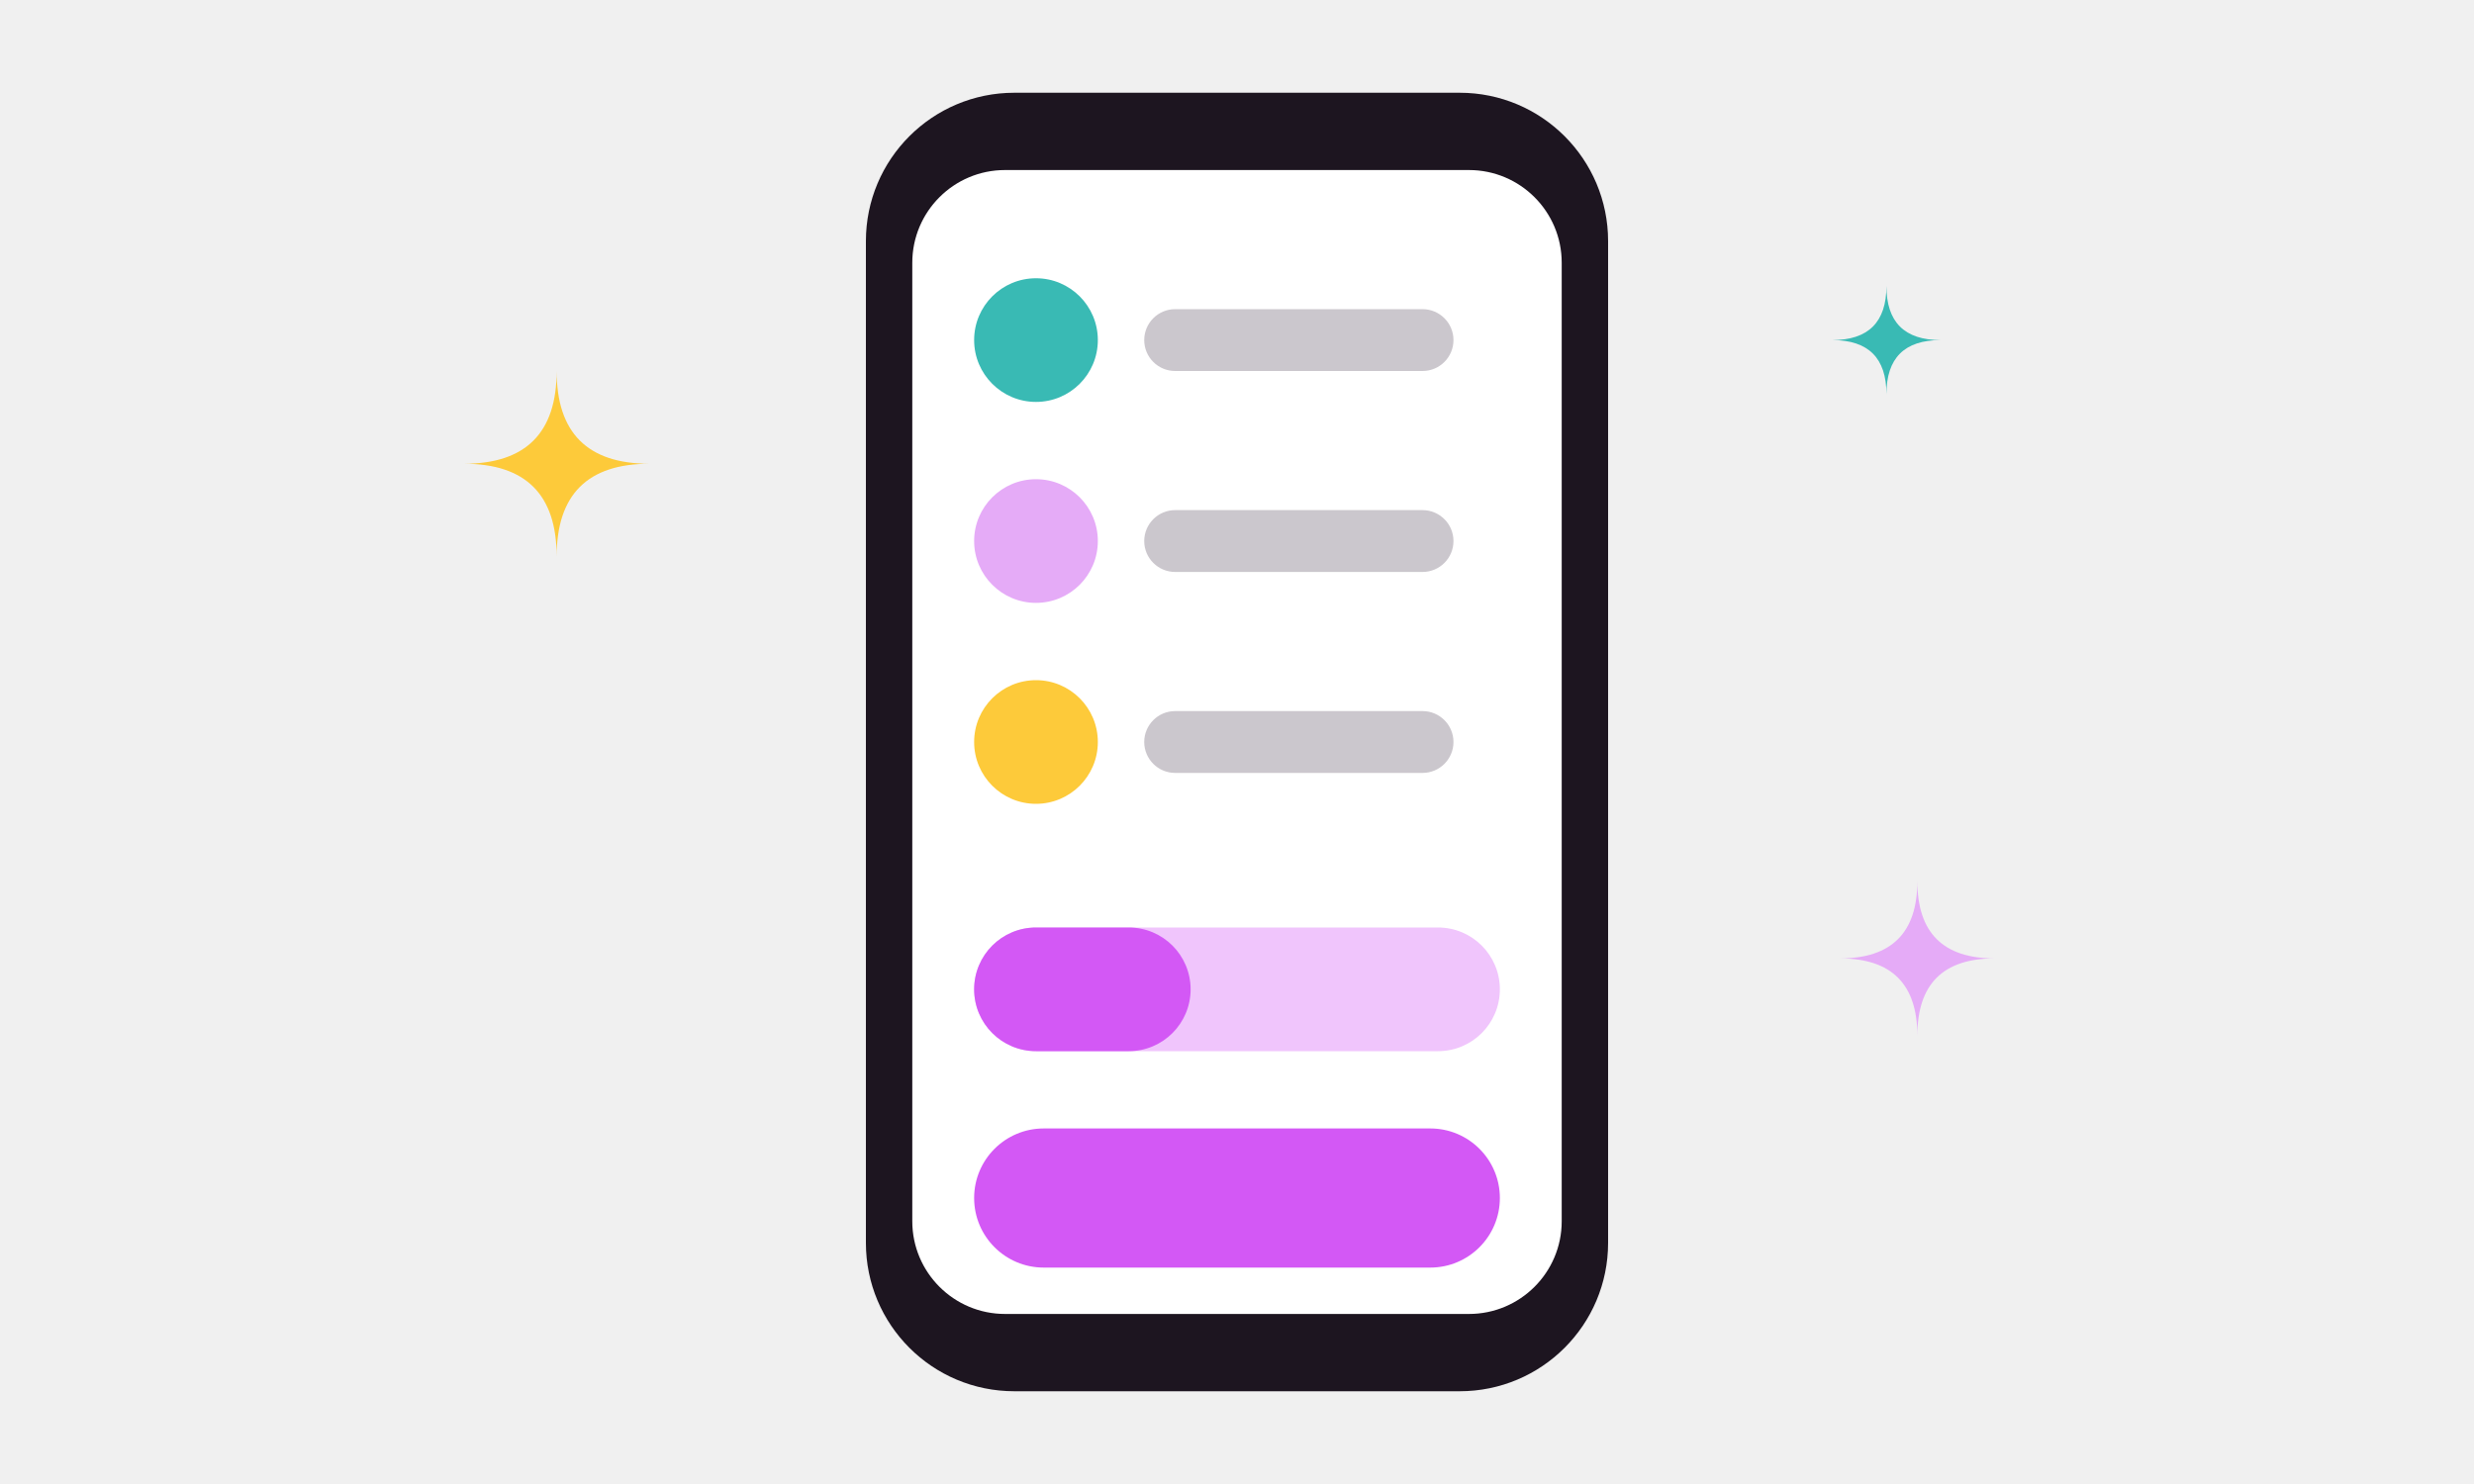
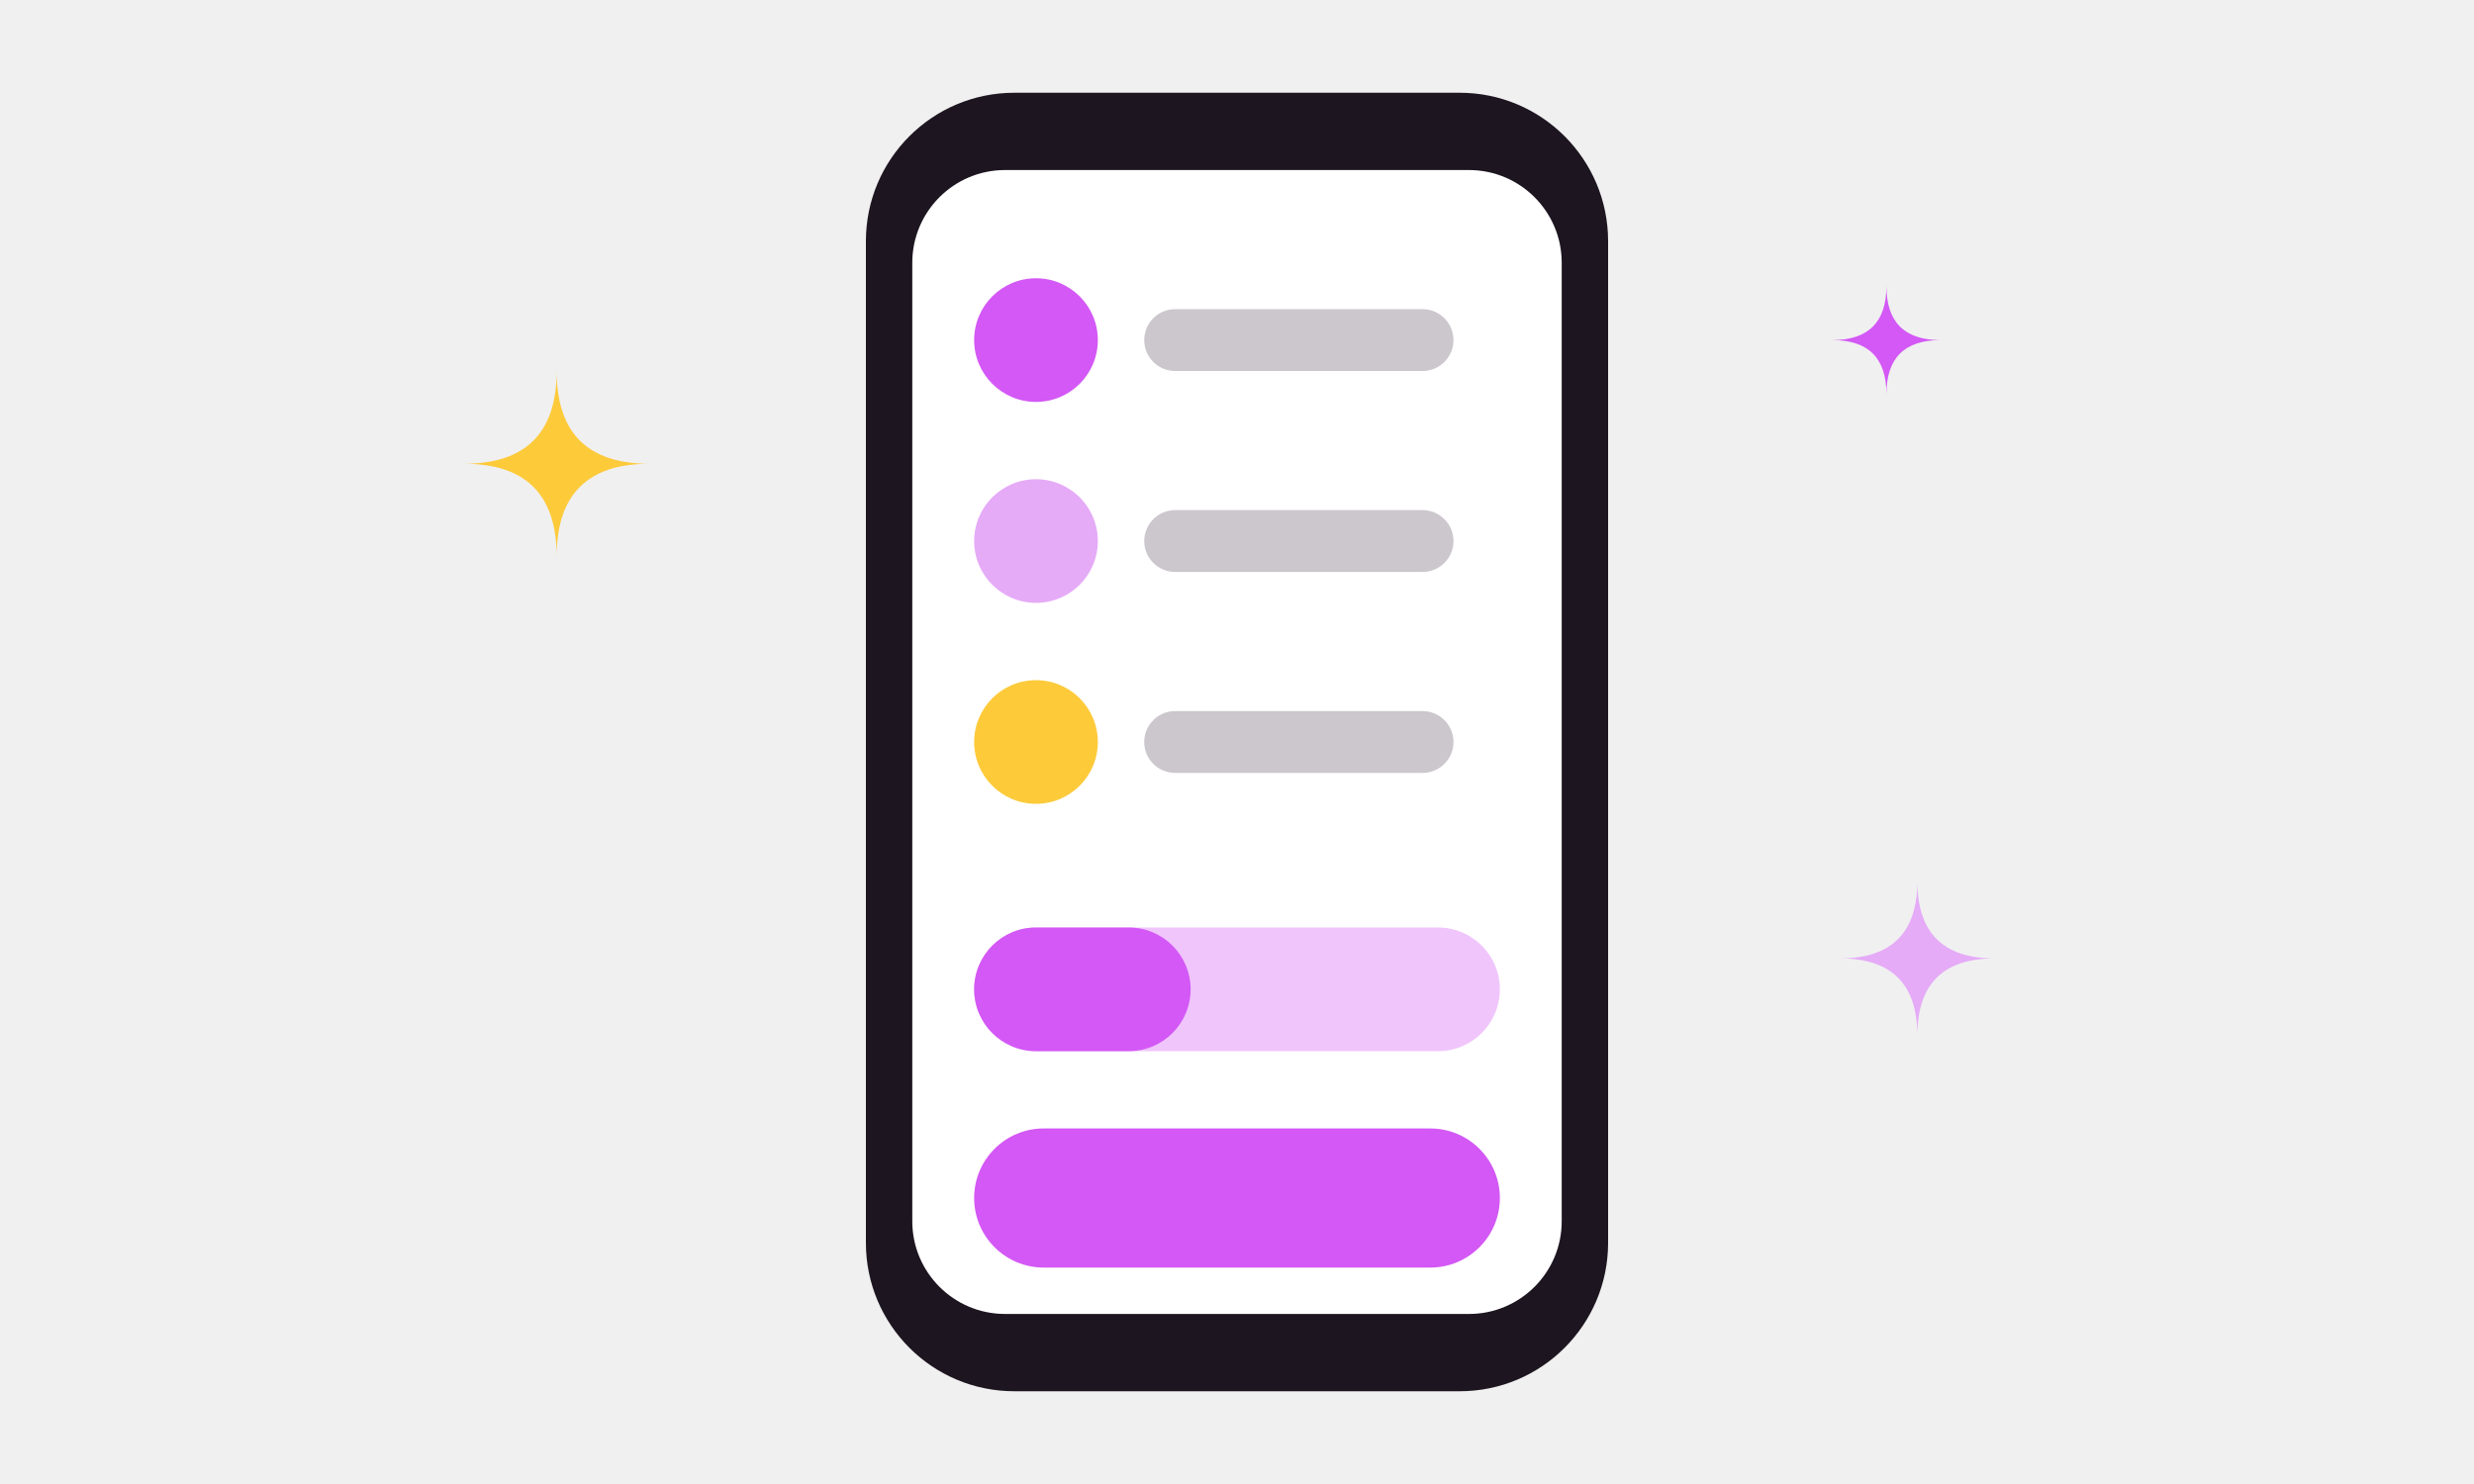
<svg xmlns="http://www.w3.org/2000/svg" width="160" height="96" viewBox="0 0 160 96">
  <g transform="rotate(0 80 48)">
    <rect x="56" y="6" width="48" height="84" rx="9.6" fill="#1d1520">
</rect>
    <rect x="59" y="11" width="42" height="74" rx="6" fill="#ffffff">
</rect>
  </g>
  <g>
-     <circle cx="67" cy="22" r="4" fill="#39bab4">
+     <circle cx="67" cy="22" r="4" fill="#d358f5">
</circle>
    <rect x="74" y="20" width="20" height="4" rx="2" fill="#6b5e6f" opacity="0.35">
</rect>
  </g>
  <g>
    <circle cx="67" cy="35" r="4" fill="#e5abf7">
</circle>
    <rect x="74" y="33" width="20" height="4" rx="2" fill="#6b5e6f" opacity="0.35">
</rect>
  </g>
  <g>
    <circle cx="67" cy="48" r="4" fill="#fdca3a">
</circle>
    <rect x="74" y="46" width="20" height="4" rx="2" fill="#6b5e6f" opacity="0.35">
</rect>
  </g>
  <rect x="63" y="60" width="34" height="8" rx="4" fill="#d358f5" opacity="0.35">
</rect>
  <rect x="63" y="60" width="14" height="8" rx="4" fill="#d358f5">
</rect>
  <rect x="63" y="73" width="34" height="9" rx="4.5" fill="#d358f5">
</rect>
  <path d="M36 24Q36 30 42 30Q36 30 36 36Q36 30 30 30Q36 30 36 24Z" fill="#fdca3a">
</path>
  <path d="M124 57Q124 62 129 62Q124 62 124 67Q124 62 119 62Q124 62 124 57Z" fill="#e5abf7">
</path>
-   <path d="M122 18.5Q122 22 125.5 22Q122 22 122 25.5Q122 22 118.5 22Q122 22 122 18.5Z" fill="#39bab4">
+   <path d="M122 18.5Q122 22 125.5 22Q122 22 122 25.5Q122 22 118.5 22Q122 22 122 18.5Z" fill="#d358f5">
</path>
</svg>
